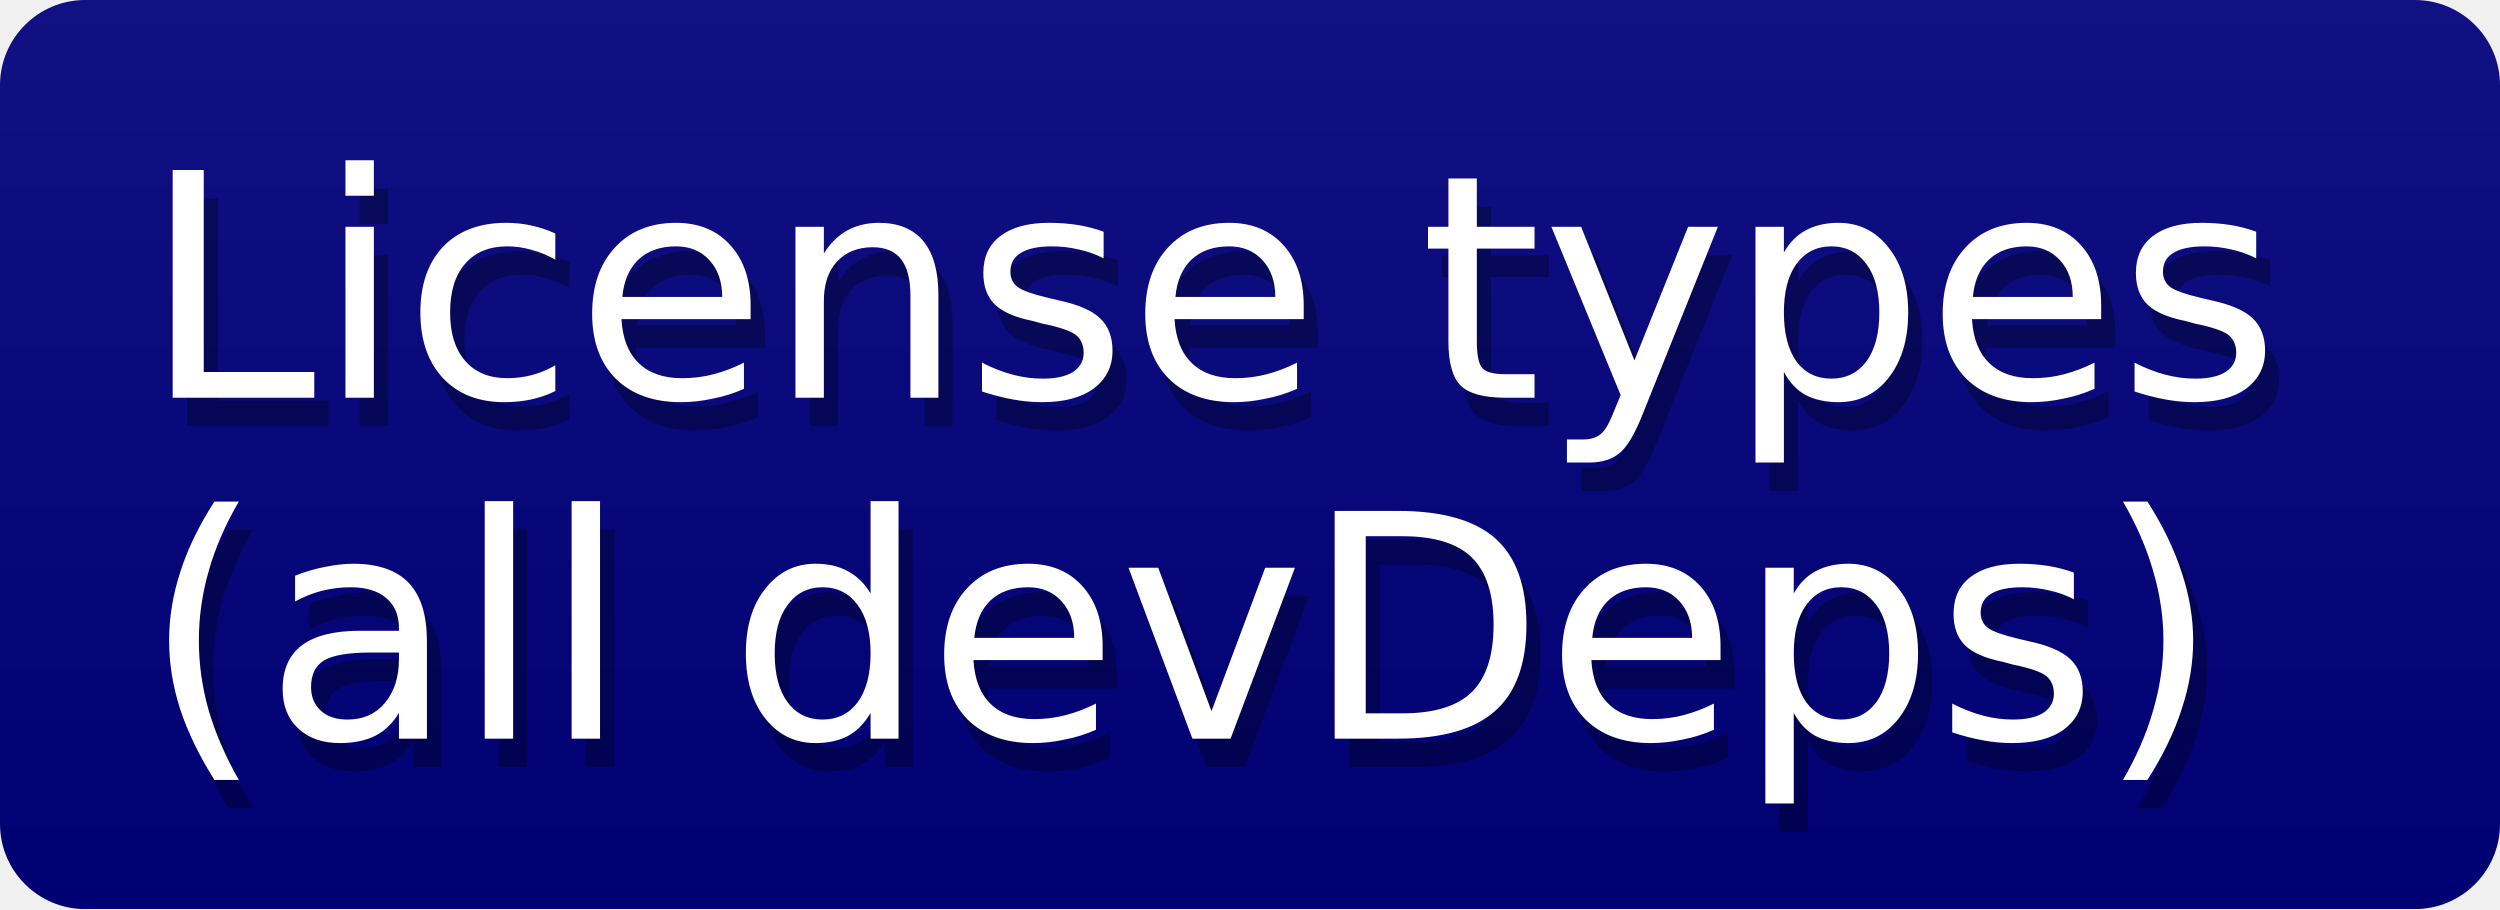
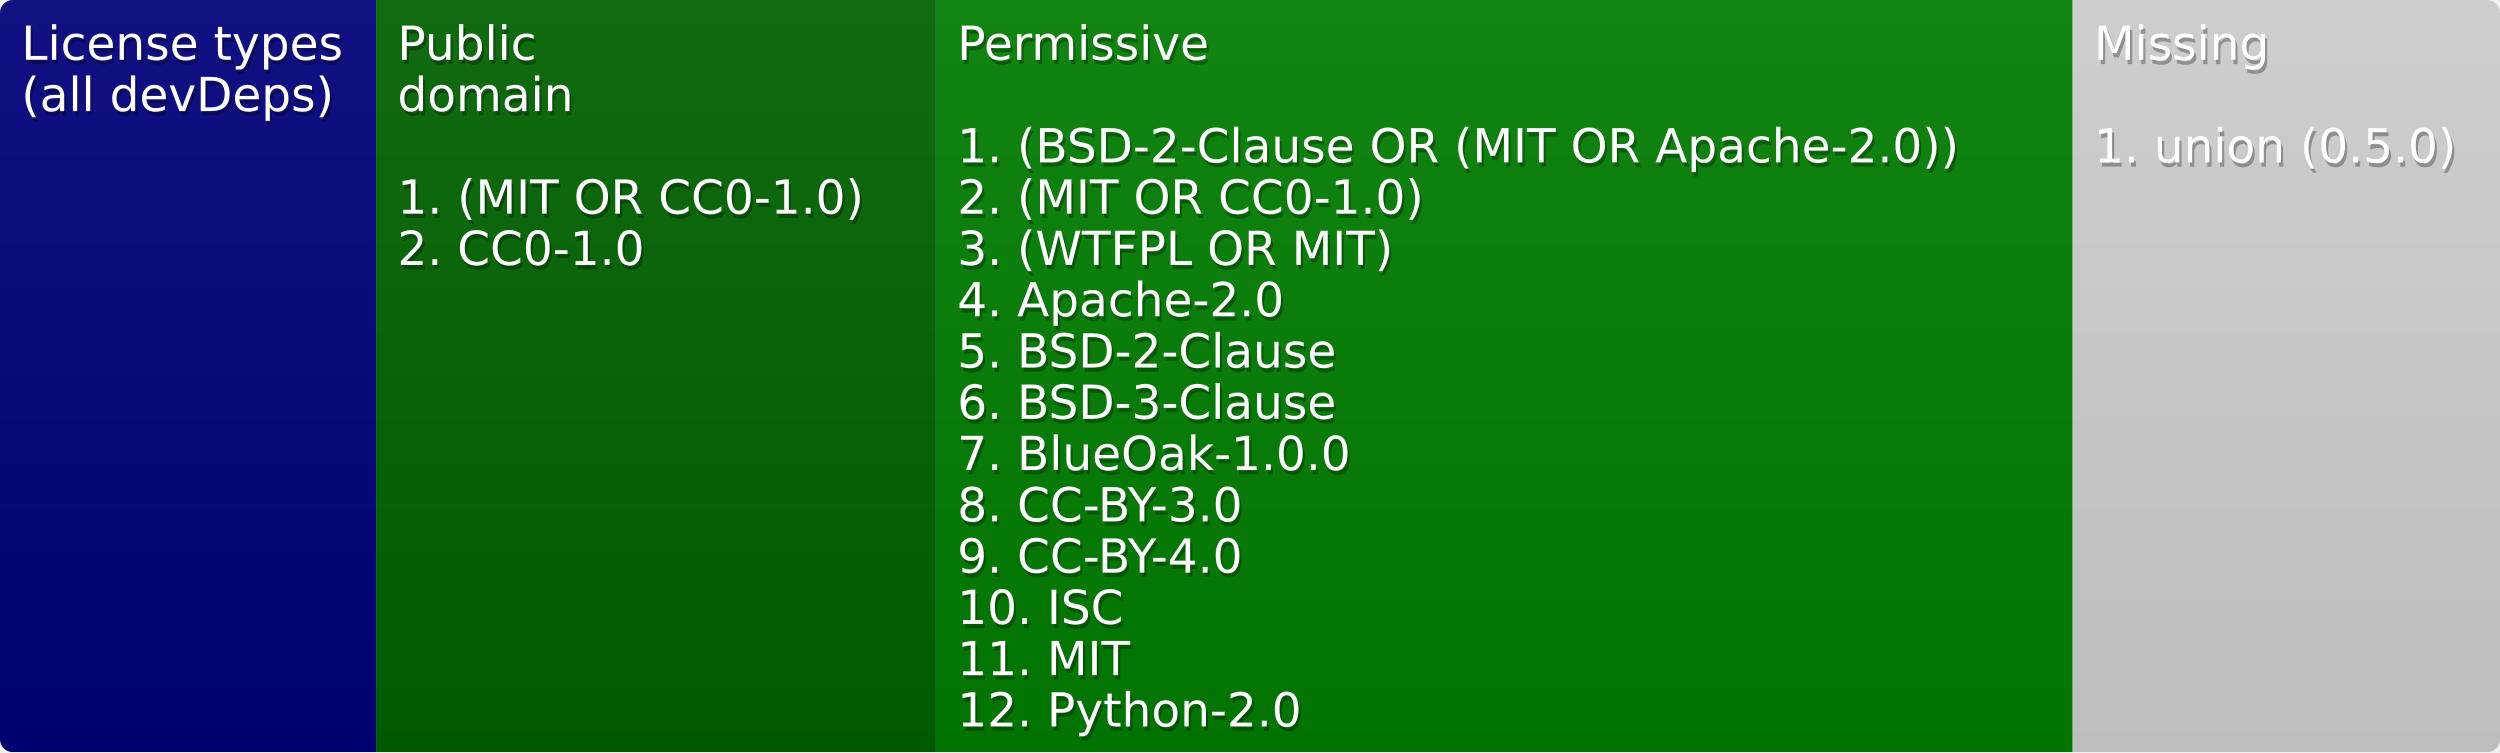
- <svg xmlns="http://www.w3.org/2000/svg" width="88" height="32">
+ <svg xmlns="http://www.w3.org/2000/svg" width="585" height="176">
  <defs>
    <style>text{font-size:11px;font-family:Verdana,DejaVu Sans,Geneva,sans-serif}text.shadow{fill:#010101;fill-opacity:.3}text.high{fill:#fff}</style>
    <linearGradient id="smooth" x2="0" y2="100%">
      <stop offset="0" stop-color="#aaa" stop-opacity=".1" />
      <stop offset="1" stop-opacity=".1" />
    </linearGradient>
    <mask id="round">
      <rect width="100%" height="100%" rx="3" fill="#fff" />
    </mask>
  </defs>
  <g id="bg" mask="url(#round)">
-     <path fill="navy" d="M0 0h88v32H0z" />
-     <path fill="url(#smooth)" d="M0 0h88v32H0z" />
+     <path fill="navy" d="M0 0h88v176H0z" />
+     <path fill="#006400" d="M88 0h131v176H88z" />
+     <path fill="green" d="M219 0h266v176H219z" />
+     <path fill="#d3d3d3" d="M485 0h100v176H485z" />
+     <path fill="url(#smooth)" d="M0 0h585v176H0z" />
  </g>
  <g id="fg">
    <text class="shadow" x="5.5" y="15">License types</text>
    <text class="high" x="5" y="14">License types</text>
    <text class="shadow" x="5.5" y="27">(all devDeps)</text>
    <text class="high" x="5" y="26">(all devDeps)</text>
+     <text class="shadow" x="93.5" y="15">Public</text>
+     <text class="high" x="93" y="14">Public</text>
+     <text class="shadow" x="93.5" y="27">domain</text>
+     <text class="high" x="93" y="26">domain</text>
+     <text class="shadow" x="93.5" y="51">1. (MIT OR CC0-1.0)</text>
+     <text class="high" x="93" y="50">1. (MIT OR CC0-1.0)</text>
+     <text class="shadow" x="93.5" y="63">2. CC0-1.0</text>
+     <text class="high" x="93" y="62">2. CC0-1.0</text>
+     <text class="shadow" x="224.5" y="15">Permissive</text>
+     <text class="high" x="224" y="14">Permissive</text>
+     <text class="shadow" x="224.5" y="39">1. (BSD-2-Clause OR (MIT OR Apache-2.0))</text>
+     <text class="high" x="224" y="38">1. (BSD-2-Clause OR (MIT OR Apache-2.0))</text>
+     <text class="shadow" x="224.5" y="51">2. (MIT OR CC0-1.0)</text>
+     <text class="high" x="224" y="50">2. (MIT OR CC0-1.0)</text>
+     <text class="shadow" x="224.5" y="63">3. (WTFPL OR MIT)</text>
+     <text class="high" x="224" y="62">3. (WTFPL OR MIT)</text>
+     <text class="shadow" x="224.5" y="75">4. Apache-2.0</text>
+     <text class="high" x="224" y="74">4. Apache-2.0</text>
+     <text class="shadow" x="224.5" y="87">5. BSD-2-Clause</text>
+     <text class="high" x="224" y="86">5. BSD-2-Clause</text>
+     <text class="shadow" x="224.5" y="99">6. BSD-3-Clause</text>
+     <text class="high" x="224" y="98">6. BSD-3-Clause</text>
+     <text class="shadow" x="224.5" y="111">7. BlueOak-1.0.0</text>
+     <text class="high" x="224" y="110">7. BlueOak-1.0.0</text>
+     <text class="shadow" x="224.5" y="123">8. CC-BY-3.0</text>
+     <text class="high" x="224" y="122">8. CC-BY-3.0</text>
+     <text class="shadow" x="224.5" y="135">9. CC-BY-4.0</text>
+     <text class="high" x="224" y="134">9. CC-BY-4.0</text>
+     <text class="shadow" x="224.5" y="147">10. ISC</text>
+     <text class="high" x="224" y="146">10. ISC</text>
+     <text class="shadow" x="224.5" y="159">11. MIT</text>
+     <text class="high" x="224" y="158">11. MIT</text>
+     <text class="shadow" x="224.5" y="171">12. Python-2.0</text>
+     <text class="high" x="224" y="170">12. Python-2.0</text>
+     <text class="shadow" x="490.5" y="15">Missing</text>
+     <text class="high" x="490" y="14">Missing</text>
+     <text class="shadow" x="490.5" y="39">1. union (0.5.0)</text>
+     <text class="high" x="490" y="38">1. union (0.5.0)</text>
  </g>
</svg>
